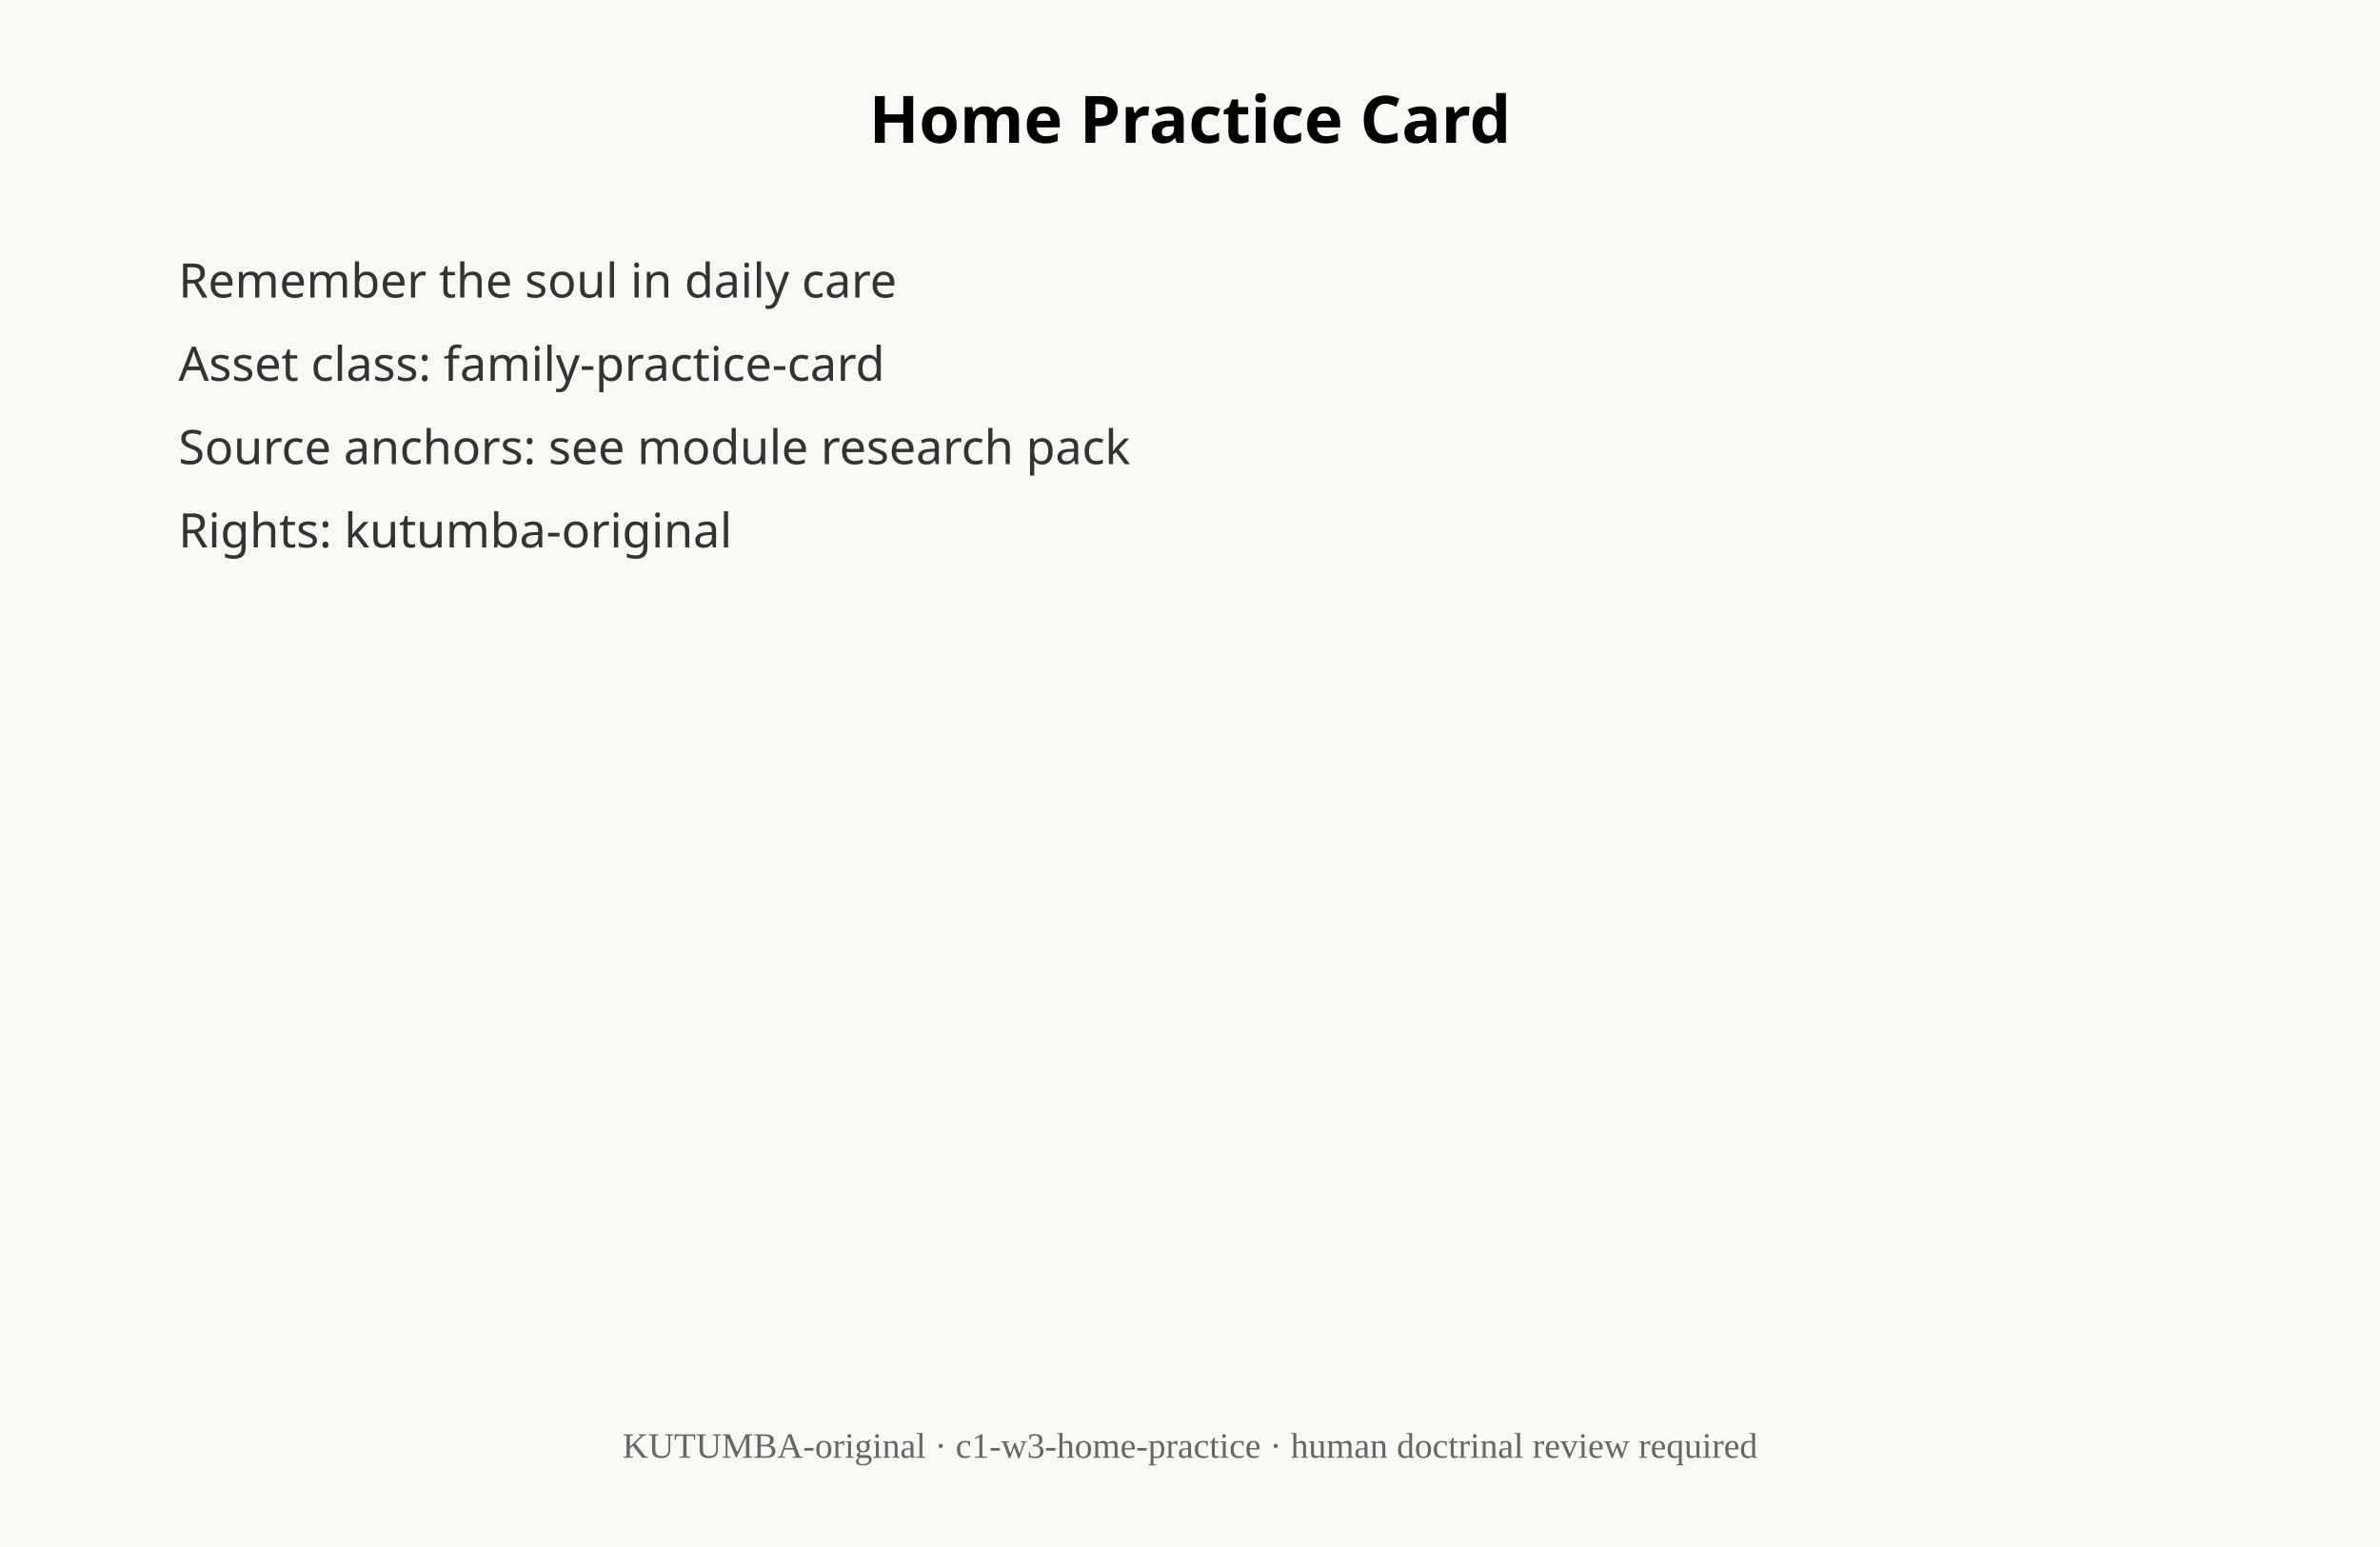
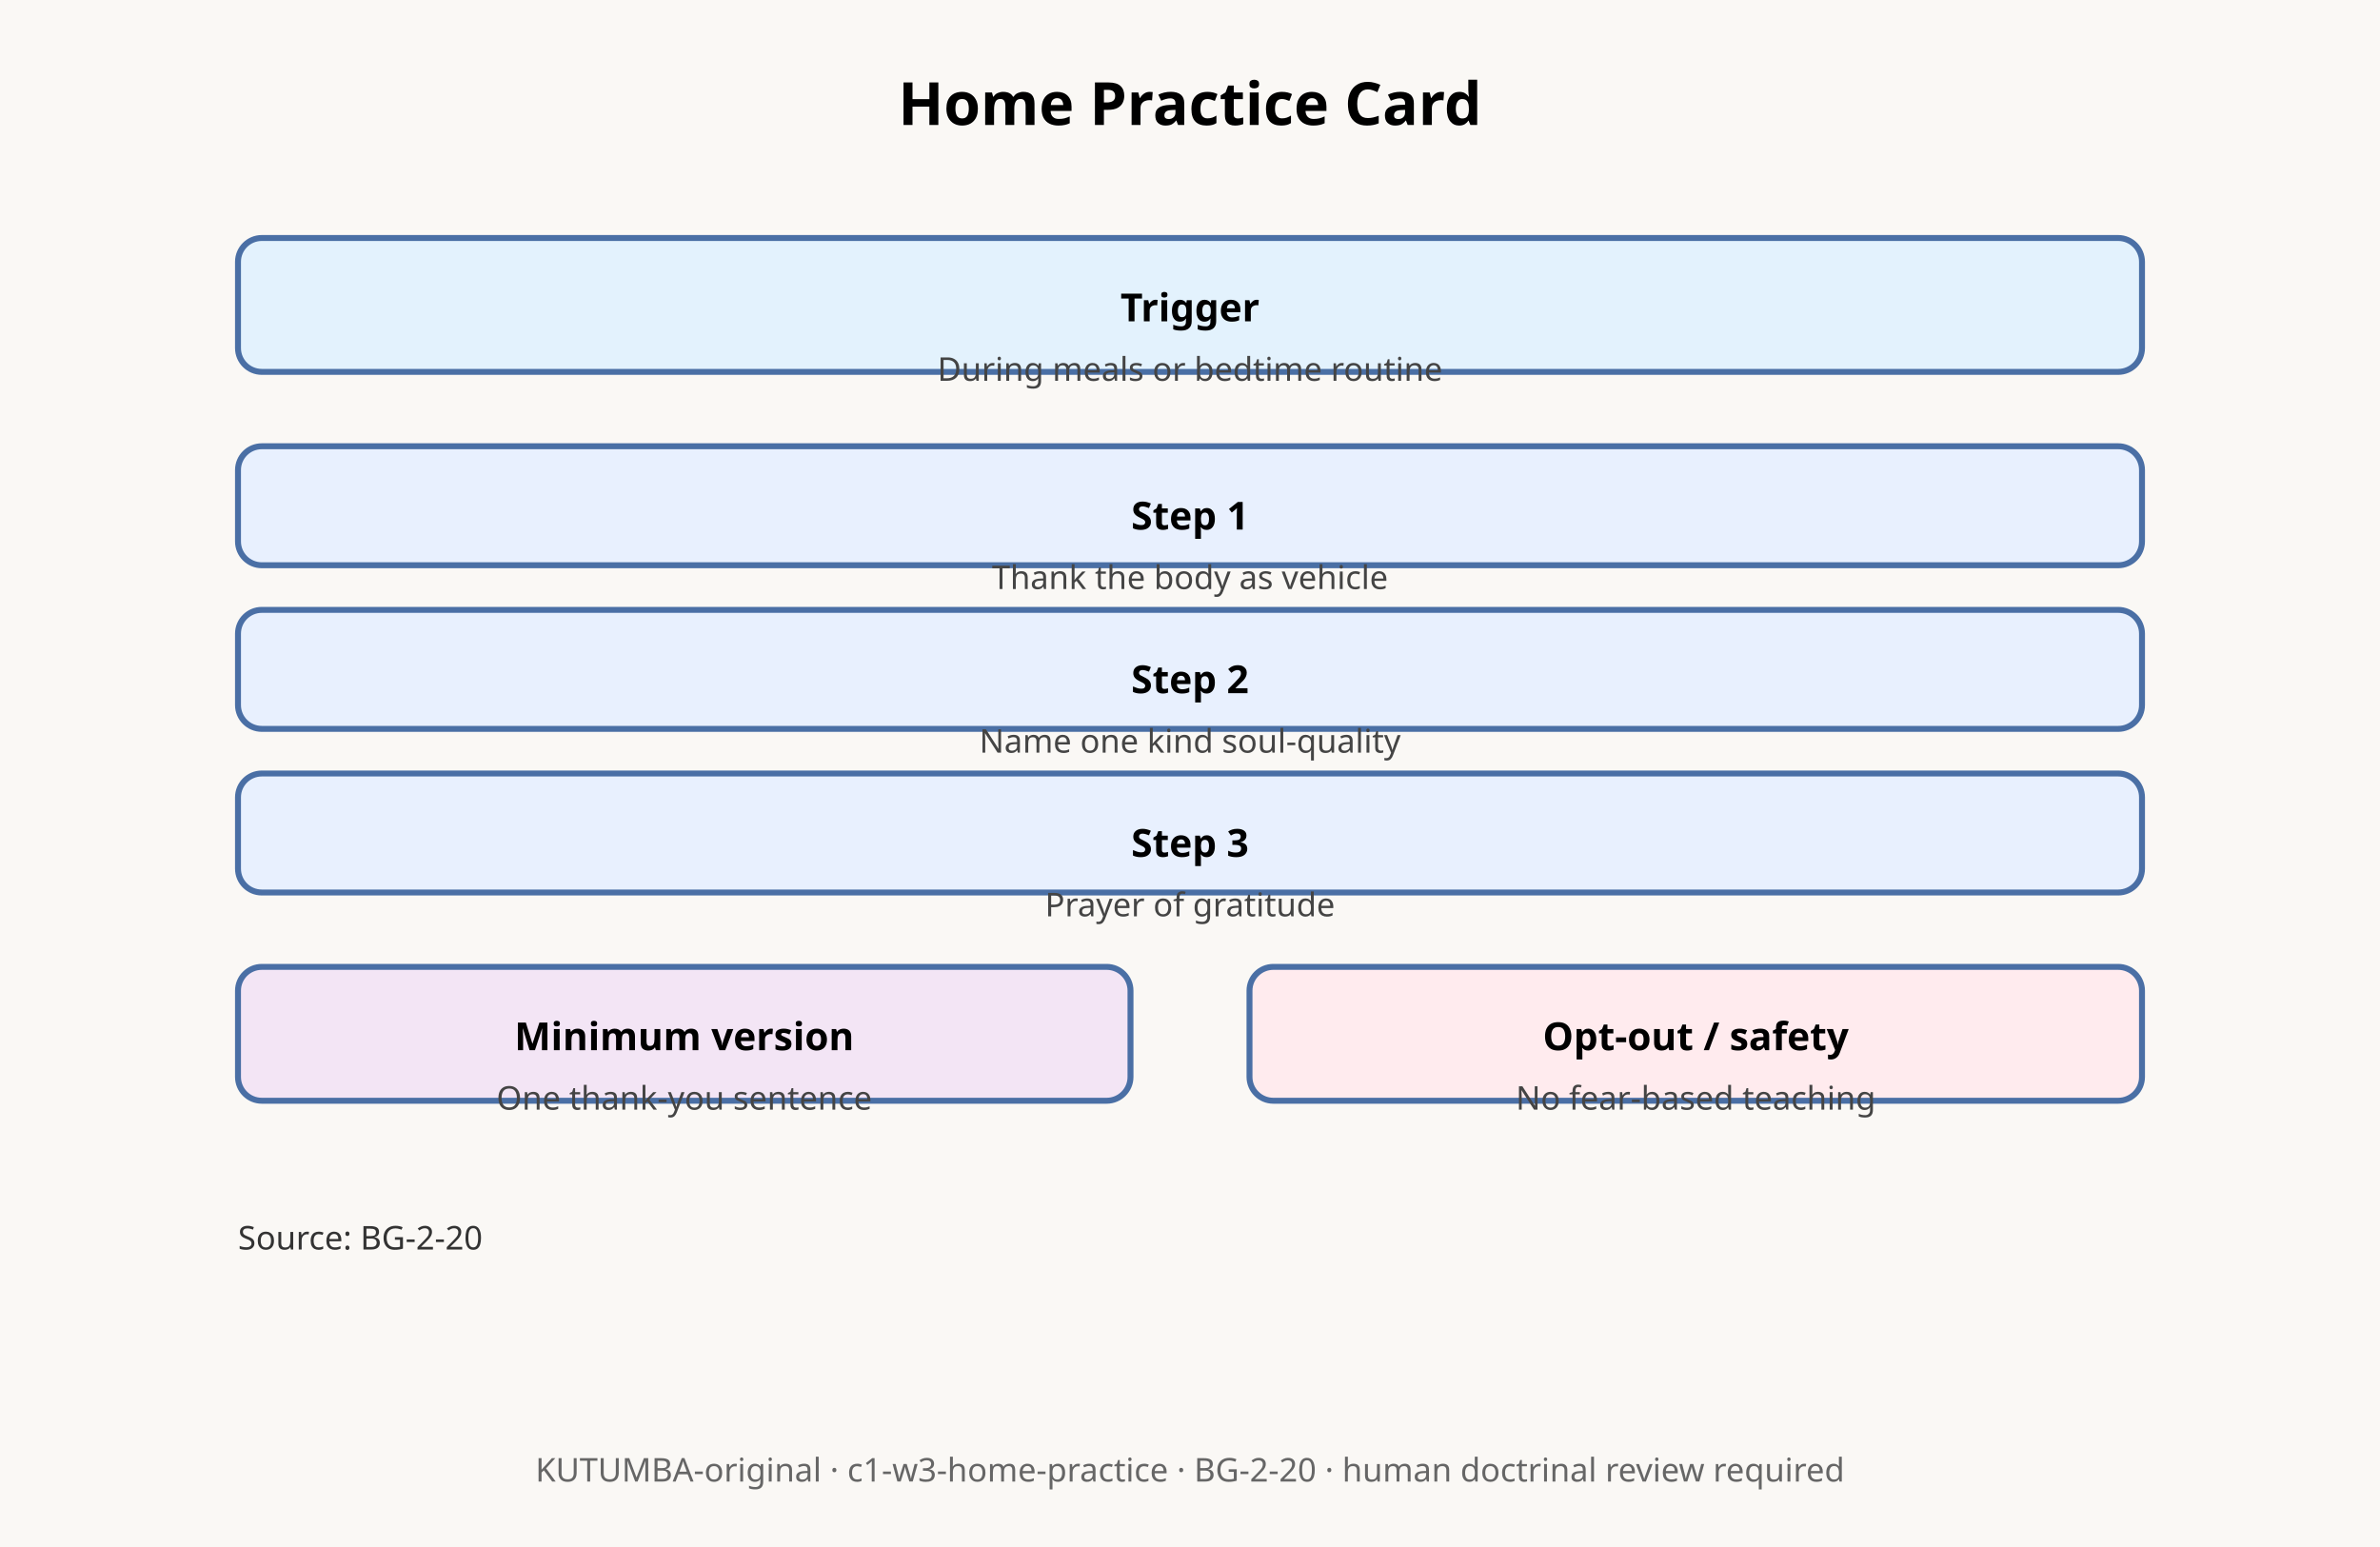
<svg xmlns="http://www.w3.org/2000/svg" viewBox="0 0 800 520" role="img">
  <rect width="800" height="520" fill="#faf8f5" />
-   <text x="400" y="48" text-anchor="middle" font-family="Segoe UI,sans-serif" font-size="22" font-weight="600">Home Practice Card</text>
-   <text x="60" y="100" font-family="Segoe UI,sans-serif" font-size="16" fill="#333">Remember the soul in daily care</text>
-   <text x="60" y="128" font-family="Segoe UI,sans-serif" font-size="16" fill="#333">Asset class: family-practice-card</text>
-   <text x="60" y="156" font-family="Segoe UI,sans-serif" font-size="16" fill="#333">Source anchors: see module research pack</text>
-   <text x="60" y="184" font-family="Segoe UI,sans-serif" font-size="16" fill="#333">Rights: kutumba-original</text>
-   <text x="400" y="490" text-anchor="middle" font-size="12" fill="#666">KUTUMBA-original · c1-w3-home-practice · human doctrinal review required</text>
+   <text x="400" y="42" text-anchor="middle" font-family="Segoe UI,sans-serif" font-size="20" font-weight="600">Home Practice Card</text>
+   <rect x="80" y="80" width="640" height="45" rx="8" fill="#e3f2fd" stroke="#4a6fa5" stroke-width="2" />
+   <text x="400" y="108" text-anchor="middle" font-family="Segoe UI,sans-serif" font-size="13" font-weight="600">Trigger</text>
+   <text x="400" y="128" text-anchor="middle" font-family="Segoe UI,sans-serif" font-size="11" fill="#444">During meals or bedtime routine</text>
+   <rect x="80" y="150" width="640" height="40" rx="8" fill="#e8f0fe" stroke="#4a6fa5" stroke-width="2" />
+   <text x="400" y="178" text-anchor="middle" font-family="Segoe UI,sans-serif" font-size="13" font-weight="600">Step 1</text>
+   <text x="400" y="198" text-anchor="middle" font-family="Segoe UI,sans-serif" font-size="11" fill="#444">Thank the body as vehicle</text>
+   <rect x="80" y="205" width="640" height="40" rx="8" fill="#e8f0fe" stroke="#4a6fa5" stroke-width="2" />
+   <text x="400" y="233" text-anchor="middle" font-family="Segoe UI,sans-serif" font-size="13" font-weight="600">Step 2</text>
+   <text x="400" y="253" text-anchor="middle" font-family="Segoe UI,sans-serif" font-size="11" fill="#444">Name one kind soul-quality</text>
+   <rect x="80" y="260" width="640" height="40" rx="8" fill="#e8f0fe" stroke="#4a6fa5" stroke-width="2" />
+   <text x="400" y="288" text-anchor="middle" font-family="Segoe UI,sans-serif" font-size="13" font-weight="600">Step 3</text>
+   <text x="400" y="308" text-anchor="middle" font-family="Segoe UI,sans-serif" font-size="11" fill="#444">Prayer of gratitude</text>
+   <rect x="80" y="325" width="300" height="45" rx="8" fill="#f3e5f5" stroke="#4a6fa5" stroke-width="2" />
+   <text x="230" y="353" text-anchor="middle" font-family="Segoe UI,sans-serif" font-size="13" font-weight="600">Minimum version</text>
+   <text x="230" y="373" text-anchor="middle" font-family="Segoe UI,sans-serif" font-size="11" fill="#444">One thank-you sentence</text>
+   <rect x="420" y="325" width="300" height="45" rx="8" fill="#ffebee" stroke="#4a6fa5" stroke-width="2" />
+   <text x="570" y="353" text-anchor="middle" font-family="Segoe UI,sans-serif" font-size="13" font-weight="600">Opt-out / safety</text>
+   <text x="570" y="373" text-anchor="middle" font-family="Segoe UI,sans-serif" font-size="11" fill="#444">No fear-based teaching</text>
+   <text x="80" y="420" text-anchor="start" font-family="Segoe UI,sans-serif" font-size="11" font-weight="normal" fill="#333">Source: BG-2-20</text>
+   <text x="400" y="498" text-anchor="middle" font-family="Segoe UI,sans-serif" font-size="11" fill="#666">
+     KUTUMBA-original · c1-w3-home-practice · BG-2-20 · human doctrinal review required
+   </text>
</svg>
